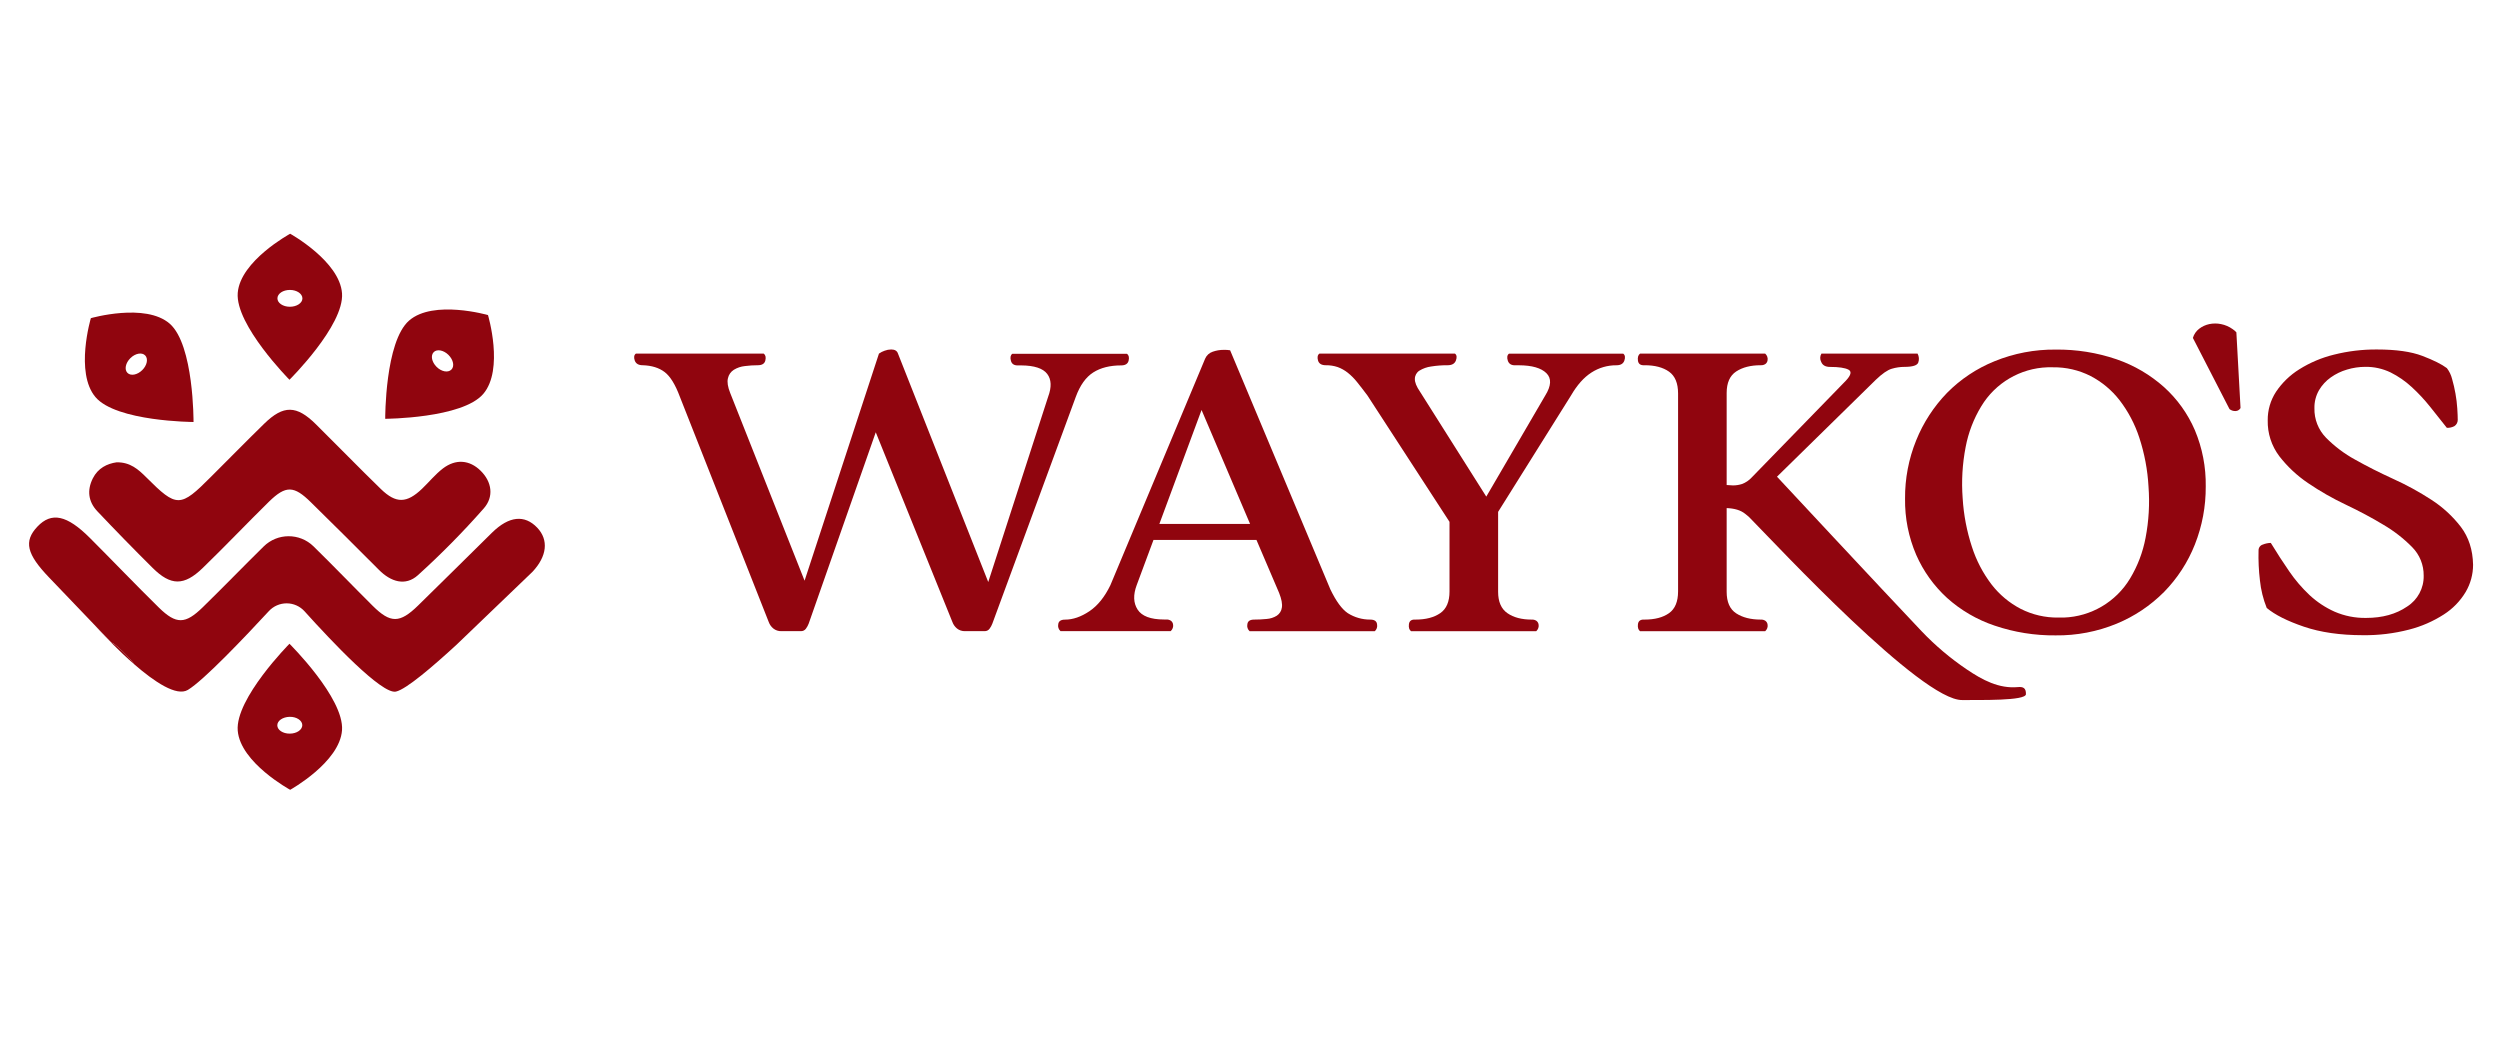
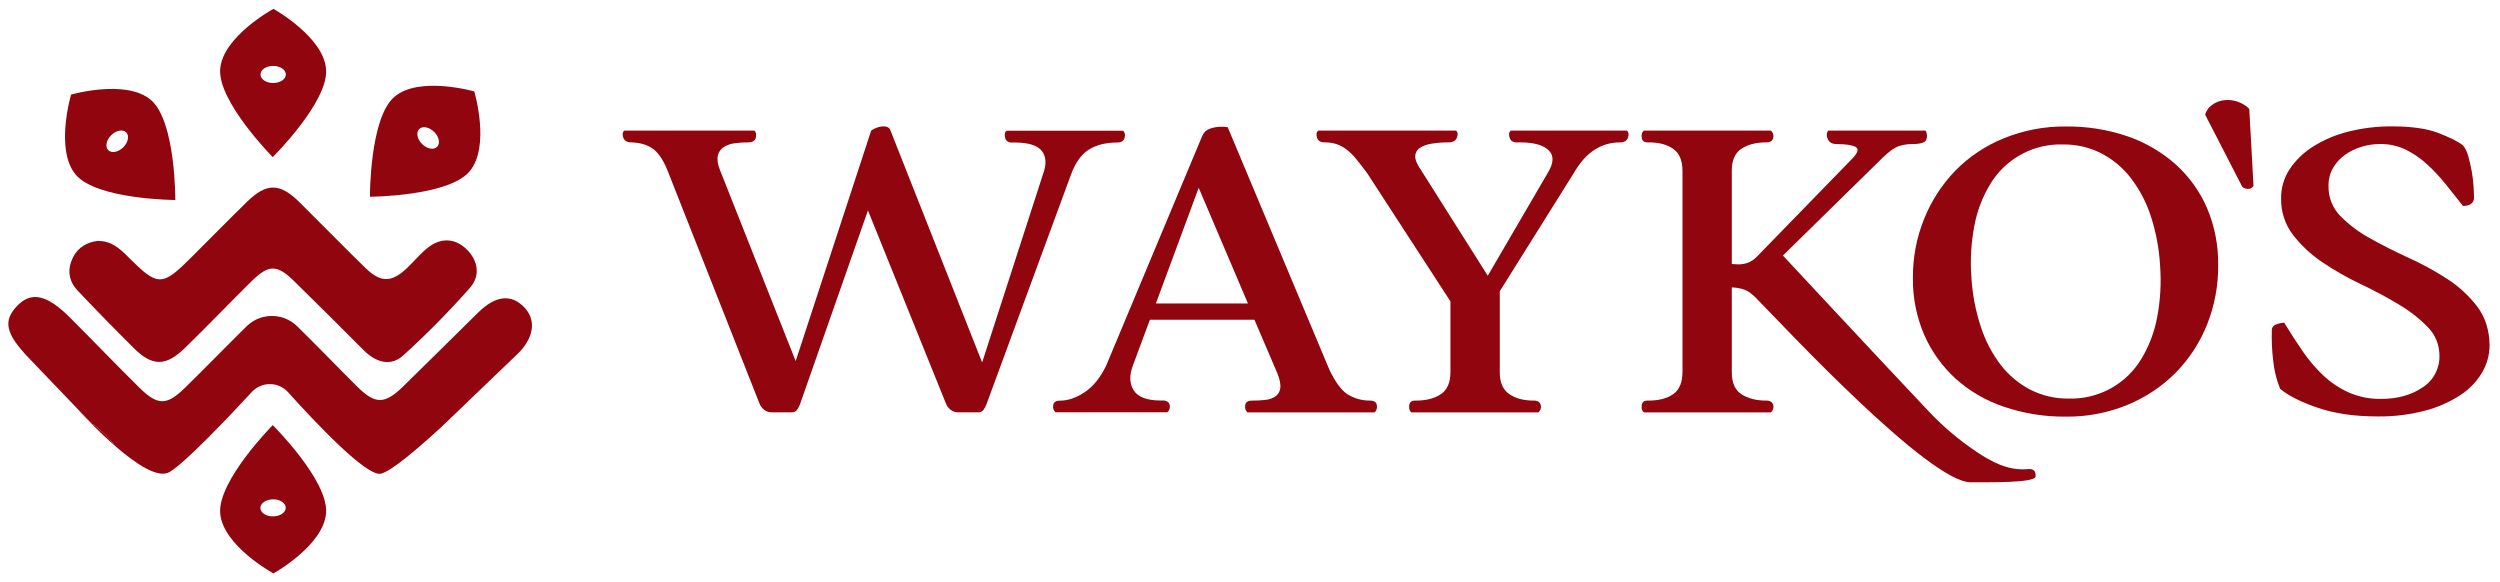
- <svg xmlns="http://www.w3.org/2000/svg" id="Capa_1" data-name="Capa 1" viewBox="0 0 1200 499.85" version="1.1" width="1200" height="499.85">
+ <svg xmlns="http://www.w3.org/2000/svg" id="Capa_1" data-name="Capa 1" viewBox="10 108 1182 275" version="1.1" width="1182" height="275">
  <defs id="defs1">
    <style id="style1">.cls-1{fill:#90050e;}</style>
  </defs>
  <g id="g16" transform="translate(304.3865,-163.7872)">
    <path class="cls-1" d="m 0.83,333.53 h 61.38 c 0.88,0.67 1.13,1.76 0.77,3.28 -0.36,1.52 -1.56,2.29 -3.6,2.29 a 48.61,48.61 0 0 0 -6.2,0.4 12.59,12.59 0 0 0 -5.33,1.79 6.38,6.38 0 0 0 -2.83,4.07 c -0.44,1.79 -0.08,4.15 1.09,7.06 l 35.7,90.1 35.7,-109 a 10.62,10.62 0 0 1 2.72,-1.39 9.14,9.14 0 0 1 3.16,-0.6 c 1.74,0 2.83,0.67 3.26,2 l 43.32,109.63 28.74,-88.9 q 2.61,-7 -0.44,-11 -3.05,-4 -12.41,-4.08 h -1.3 q -3.06,0.19 -3.7,-2.19 c -0.44,-1.59 -0.22,-2.71 0.65,-3.38 h 55.07 c 0.87,0.67 1.13,1.76 0.77,3.28 -0.36,1.52 -1.57,2.29 -3.6,2.29 q -8.06,0 -13.38,3.38 -5.32,3.38 -8.38,11.73 l -40.06,108.87 a 9.77,9.77 0 0 1 -1.31,2.39 2.81,2.81 0 0 1 -2.39,1.19 h -9.36 a 5.84,5.84 0 0 1 -3.92,-1.29 7.24,7.24 0 0 1 -2.18,-3.09 l -36.79,-91.08 -32.21,91.88 a 10.12,10.12 0 0 1 -1.31,2.39 2.82,2.82 0 0 1 -2.4,1.19 H 70.7 a 5.83,5.83 0 0 1 -3.91,-1.29 7.16,7.16 0 0 1 -2.18,-3.09 L 21.94,354.21 q -3.25,-8.74 -7.29,-11.83 c -2.69,-2.05 -6.2,-3.15 -10.56,-3.28 q -3,0 -3.81,-2.29 c -0.51,-1.52 -0.32,-2.65 0.55,-3.28 z" id="path1" />
    <path class="cls-1" d="m 206.83,461.21 q 5.66,0 11.65,-4 5.99,-4 10.12,-12.53 L 274.1,335.9 a 6,6 0 0 1 3.59,-3.28 15.62,15.62 0 0 1 5.33,-0.9 16,16 0 0 1 3.05,0.2 l 48.11,114.75 q 4.13,8.57 8.38,11.44 a 19.89,19.89 0 0 0 10.78,3.08 c 2,0 3.12,0.77 3.26,2.29 a 3.44,3.44 0 0 1 -1.09,3.28 h -60.08 a 3.44,3.44 0 0 1 -1.09,-3.28 c 0.15,-1.52 1.23,-2.29 3.27,-2.29 a 58.68,58.68 0 0 0 6,-0.3 10.64,10.64 0 0 0 4.9,-1.59 5.51,5.51 0 0 0 2.4,-3.88 q 0.44,-2.58 -1.31,-7 l -10.88,-25.45 h -49.44 l -8.05,21.67 q -2.62,7 0.43,11.74 3.05,4.74 12.63,4.77 h 1.09 a 3.65,3.65 0 0 1 2.28,0.6 2.68,2.68 0 0 1 1,1.59 3.36,3.36 0 0 1 -0.11,1.89 3.73,3.73 0 0 1 -1,1.49 h -52.9 a 3.41,3.41 0 0 1 -1.08,-3.28 c 0.14,-1.46 1.23,-2.23 3.26,-2.23 z m 88.82,-45.94 -23.29,-54.69 -20.25,54.69 z" id="path2" />
    <path class="cls-1" d="m 328.92,333.53 h 65.09 c 0.87,0.67 1,1.76 0.44,3.28 -0.56,1.52 -1.89,2.29 -3.92,2.29 a 48.44,48.44 0 0 0 -7.95,0.6 14.4,14.4 0 0 0 -5.66,2 4.69,4.69 0 0 0 -2.17,3.88 c -0.08,1.66 0.76,3.75 2.5,6.27 l 31.78,50.31 28.3,-48.52 q 4.35,-7 0.55,-10.74 -3.8,-3.74 -13.17,-3.78 h -1.53 q -3,0.19 -3.81,-2.19 c -0.51,-1.59 -0.32,-2.71 0.55,-3.38 h 54.85 c 0.88,0.67 1.06,1.76 0.55,3.28 -0.51,1.52 -1.78,2.29 -3.81,2.29 a 21.73,21.73 0 0 0 -12,3.48 q -5.44,3.48 -9.8,11 l -35,55.88 v 38.39 q 0,7.15 4.46,10.24 4.46,3.09 11.65,3.08 a 3.68,3.68 0 0 1 2.29,0.6 2.73,2.73 0 0 1 1,1.59 3.36,3.36 0 0 1 -0.11,1.89 3.84,3.84 0 0 1 -1,1.49 h -60.1 c -0.88,-0.66 -1.2,-1.79 -1,-3.38 0.2,-1.59 1.26,-2.32 3.15,-2.19 q 7.39,0 11.87,-3.08 4.48,-3.08 4.46,-10.44 v -33.4 l -39.4,-60.65 q -2.83,-3.78 -5,-6.47 a 28.11,28.11 0 0 0 -4.46,-4.47 17.5,17.5 0 0 0 -4.79,-2.69 17.27,17.27 0 0 0 -5.77,-0.89 c -2,0 -3.27,-0.76 -3.7,-2.29 -0.43,-1.53 -0.21,-2.65 0.66,-3.28 z" id="path3" />
    <path class="cls-1" d="m 618.05,466.84 a 131.38,131.38 0 0 0 21.7,18.32 c 7.42,5 15.3,9.27 24.47,8.43 2.5,-0.23 3.92,0.42 3.84,3.41 -0.08,3.24 -22.06,2.74 -30.55,2.81 -19.56,0.39 -89,-74.29 -100.78,-86.23 a 21.08,21.08 0 0 0 -3.51,-3.22 c -2.1,-1.66 -5,-2.55 -8.81,-2.69 v 40.18 q 0,7.35 4.57,10.34 4.57,2.99 11.75,3 a 3.66,3.66 0 0 1 2.29,0.6 2.68,2.68 0 0 1 1,1.59 3.36,3.36 0 0 1 -0.11,1.89 3.73,3.73 0 0 1 -1,1.49 h -60.08 c -0.87,-0.66 -1.2,-1.79 -1,-3.38 0.2,-1.59 1.27,-2.32 3.16,-2.19 q 7.4,0 11.75,-3.08 4.35,-3.08 4.35,-10.44 v -95.05 q 0,-7.35 -4.35,-10.44 -4.35,-3.09 -11.75,-3.08 c -1.89,0.13 -2.94,-0.6 -3.16,-2.19 -0.22,-1.59 0.11,-2.71 1,-3.38 h 60.08 a 3.66,3.66 0 0 1 1,1.49 3.36,3.36 0 0 1 0.11,1.89 2.68,2.68 0 0 1 -1,1.59 3.66,3.66 0 0 1 -2.29,0.6 q -7.18,0 -11.75,3 -4.57,3 -4.57,10.34 v 44.16 a 11.19,11.19 0 0 1 1.52,0.09 9.76,9.76 0 0 0 1.52,0.1 14.38,14.38 0 0 0 4.36,-0.69 12,12 0 0 0 4.57,-3.08 l 45.28,-46.54 c 2.47,-2.65 2.86,-4.41 1.2,-5.27 -1.66,-0.86 -4.61,-1.3 -8.82,-1.3 q -3.27,0 -4.24,-2.38 a 4,4 0 0 1 0.1,-4 h 46.15 a 5.21,5.21 0 0 1 0.33,4.28 q -0.76,2.08 -6.64,2.08 a 21.39,21.39 0 0 0 -6.09,0.9 q -3.06,0.9 -7.62,5.27 l -47.46,46.54 c 0,0 49.06,52.7 69.48,74.24 z" id="path4" />
    <path class="cls-1" d="m 682.32,468.77 a 88.14,88.14 0 0 1 -29.28,-4.68 65.14,65.14 0 0 1 -22.86,-13.32 61.32,61.32 0 0 1 -14.8,-20.68 65.75,65.75 0 0 1 -5.34,-26.93 72.9,72.9 0 0 1 5.34,-28 70.78,70.78 0 0 1 14.8,-22.78 67.66,67.66 0 0 1 22.86,-15.22 75.5,75.5 0 0 1 29.28,-5.57 87.26,87.26 0 0 1 29.28,4.67 66.94,66.94 0 0 1 22.75,13.33 59.59,59.59 0 0 1 14.8,20.68 67.09,67.09 0 0 1 5.22,27 74.36,74.36 0 0 1 -5.22,27.89 68.69,68.69 0 0 1 -14.8,22.78 69.52,69.52 0 0 1 -22.75,15.22 74.54,74.54 0 0 1 -29.28,5.61 z m -44.63,-65.83 a 92.76,92.76 0 0 0 4.46,23.37 60.16,60.16 0 0 0 9.47,18.1 42.47,42.47 0 0 0 13.94,11.63 38.67,38.67 0 0 0 18.06,4.18 h 2.62 a 38.74,38.74 0 0 0 31.78,-18.7 58.88,58.88 0 0 0 7.47,-19.59 93,93 0 0 0 1.41,-24.56 91.51,91.51 0 0 0 -4.41,-23.47 60.19,60.19 0 0 0 -9.47,-18 42.53,42.53 0 0 0 -13.93,-11.63 38.74,38.74 0 0 0 -18.07,-4.18 h -2.61 a 38.7,38.7 0 0 0 -31.78,18.7 58.46,58.46 0 0 0 -7.51,19.59 92.53,92.53 0 0 0 -1.43,24.56 z" id="path5" />
    <path class="cls-1" d="m 769.07,323.3 2,36.34 a 2.81,2.81 0 0 1 -2.29,1.45 4.39,4.39 0 0 1 -3,-0.93 L 748.2,325.99 a 8.57,8.57 0 0 1 3,-4.39 12,12 0 0 1 4.84,-2.24 13.87,13.87 0 0 1 5.7,0 14.29,14.29 0 0 1 5.57,2.43 9.44,9.44 0 0 1 1.76,1.51 z" id="path6" />
    <path class="cls-1" d="m 836.58,331.54 q 13.71,0 21.77,3.08 8.06,3.08 11.76,5.87 a 14,14 0 0 1 2.5,5.17 68.1,68.1 0 0 1 1.63,7.06 61.76,61.76 0 0 1 0.87,7.16 c 0.15,2.32 0.22,4.15 0.22,5.47 a 3.55,3.55 0 0 1 -1.63,3 7.2,7.2 0 0 1 -3.59,0.8 q -3.93,-5 -8.06,-10.14 a 82.93,82.93 0 0 0 -8.82,-9.45 43.47,43.47 0 0 0 -10.12,-7 27.18,27.18 0 0 0 -12.19,-2.69 30.6,30.6 0 0 0 -8.71,1.3 26.09,26.09 0 0 0 -7.83,3.78 19.84,19.84 0 0 0 -5.66,6.16 16.62,16.62 0 0 0 -2.18,8.65 19.58,19.58 0 0 0 5.55,14.12 60.17,60.17 0 0 0 14,10.54 q 8.49,4.77 18.29,9.25 a 137.12,137.12 0 0 1 18.28,10 56.45,56.45 0 0 1 14.15,13 q 5.67,7.46 5.88,18.2 a 25.65,25.65 0 0 1 -3.59,13.12 32.71,32.71 0 0 1 -10.45,10.74 56.68,56.68 0 0 1 -16.65,7.26 84.1,84.1 0 0 1 -22.21,2.69 q -16.32,0 -28.3,-4.08 -11.98,-4.08 -17.85,-9 a 49.14,49.14 0 0 1 -3.26,-13.22 98.8,98.8 0 0 1 -0.66,-14.42 2.84,2.84 0 0 1 2.07,-2.79 10.91,10.91 0 0 1 3.81,-0.79 q 4.35,7.15 8.82,13.62 a 69.87,69.87 0 0 0 9.79,11.44 43.88,43.88 0 0 0 12,7.95 36.51,36.51 0 0 0 15.13,3 q 11.75,0 19.7,-5.46 a 17.12,17.12 0 0 0 7.94,-14.82 19.1,19.1 0 0 0 -5.55,-13.72 66.58,66.58 0 0 0 -13.82,-10.74 q -8.28,-5 -18.07,-9.65 a 133.54,133.54 0 0 1 -18.05,-10.32 59.72,59.72 0 0 1 -13.82,-12.93 27.5,27.5 0 0 1 -5.55,-17.2 24.51,24.51 0 0 1 4,-13.72 36.84,36.84 0 0 1 11.1,-10.74 56.59,56.59 0 0 1 16.65,-7.06 82,82 0 0 1 20.71,-2.49 z" id="path7" />
  </g>
  <g id="g15" transform="translate(-303.6475,112.1956)">
    <path class="cls-1" d="m 359.58,109.72 c 6.59,-0.13 10.49,3.41 14.35,7.27 14.58,14.59 16.23,14.53 31,-0.33 8.56,-8.5 16.93,-17.09 25.56,-25.5 9.23,-9 15.51,-8.89 24.79,0.29 10.44,10.32 20.66,20.86 31.19,31.09 7.27,7.07 12.43,6.88 19.76,-0.13 3.37,-3.22 6.35,-6.93 10,-9.73 6.14,-4.68 12.77,-4.19 18.14,1.1 5.37,5.29 6.49,12.44 1.44,18.12 a 397.75,397.75 0 0 1 -31.57,32 c -6,5.4 -13,3.18 -18.72,-2.58 -10.8,-10.9 -21.74,-21.66 -32.66,-32.44 -8.13,-8 -12,-8.19 -20.11,-0.27 -10.72,10.55 -21.08,21.45 -31.86,31.89 -8.92,8.63 -15.31,8.53 -24,-0.12 q -13.51,-13.41 -26.57,-27.22 c -4.27,-4.55 -5,-10 -2.12,-15.74 2.5,-4.95 6.85,-7.04 11.38,-7.7 z" id="path8" />
    <path class="cls-1" d="M 467.82,28.62 C 466.74,13.21 442.93,0 442.93,0 c 0,0 -23.94,13 -25.17,28.38 -1.23,15.38 24.83,41.71 24.83,41.71 0,0 26.32,-26.06 25.23,-41.47 z m -25.06,6.43 c -3.3,0 -6,-1.84 -5.95,-4.08 0.05,-2.24 2.69,-4 6,-4 3.31,0 6,1.84 6,4.07 0,2.23 -2.75,4.02 -6.05,4.01 z" id="path9" />
    <path class="cls-1" d="m 442.59,196.81 c 0,0 -26.1,26.35 -24.83,41.72 1.27,15.37 25.17,28.38 25.17,28.38 0,0 23.81,-13.21 24.89,-28.62 1.08,-15.41 -25.23,-41.48 -25.23,-41.48 z m 6.16,39.06 c 0,2.24 -2.65,4.06 -6,4.08 -3.35,0.02 -6,-1.78 -6,-4 0,-2.22 2.65,-4 5.95,-4.07 3.3,-0.07 6.04,1.76 6.05,3.99 z" id="path10" />
    <path class="cls-1" d="m 385.1,43.16 c -11.66,-10.14 -37.84,-2.64 -37.84,-2.64 0,0 -7.77,26.15 2.23,37.91 10,11.76 47.05,11.93 47.05,11.93 0,0 0.22,-37.03 -11.44,-47.2 z m -13.18,22.3 c -2.34,2.32 -5.51,2.92 -7.09,1.33 -1.58,-1.59 -0.94,-4.75 1.4,-7.07 2.34,-2.32 5.52,-2.92 7.09,-1.33 1.57,1.59 0.94,4.77 -1.4,7.07 z" id="path11" />
    <path class="cls-1" d="m 488.55,88.83 c 0,0 37,-0.18 47.06,-11.94 10.06,-11.76 2.27,-37.86 2.27,-37.86 0,0 -26.18,-7.5 -37.84,2.63 -11.66,10.13 -11.49,47.17 -11.49,47.17 z m 23.27,-32 c 1.57,-1.58 4.74,-1 7.09,1.33 2.35,2.33 3,5.49 1.39,7.07 -1.61,1.58 -4.74,1 -7.08,-1.32 -2.34,-2.32 -2.97,-5.47 -1.4,-7.06 z" id="path12" />
    <path class="cls-1" d="m 348.73,187.56 c 0.64,0.68 4.08,4.48 8.85,9.25 l -0.5,-0.52 z" id="path13" />
    <path class="cls-1" d="m 368.17,206.74 c 9.58,8.32 20.21,15.49 25.66,12.22 7.58,-4.55 27.36,-25.37 38.88,-37.83 a 11.6,11.6 0 0 1 17.14,0.12 c 13,14.44 37.14,40 43.84,38.52 5,-1.09 18,-12.3 29,-22.41 l 36.54,-35.08 c 7,-7.47 7.87,-15.3 2.29,-21.18 -6.06,-6.36 -13.54,-5.62 -21.67,2.35 -11.87,11.64 -23.62,23.42 -35.52,35 -8.81,8.61 -13.26,8.62 -21.83,0.11 -9.51,-9.45 -18.79,-19.13 -28.37,-28.51 a 17.08,17.08 0 0 0 -23.93,0.07 c -9.8,9.65 -19.37,19.54 -29.2,29.14 -8.4,8.21 -12.74,8.35 -21.09,0.19 -11.2,-11 -22,-22.32 -33.09,-33.41 -11.09,-11.09 -18.48,-12.57 -25.2,-5.48 -6.72,7.09 -5.16,13.24 5.64,24.49 l 21.51,22.47 v 0 l 8.35,8.73 c 1.58,0.21 8.49,6.91 11.05,10.49 z" id="path14" />
    <path class="cls-1" d="m 368.17,206.74 c -2.56,-3.62 -9.47,-10.28 -11.09,-10.45 l 0.5,0.52 c 3.1,3.1 6.76,6.61 10.59,9.93 z" id="path15" />
  </g>
</svg>
